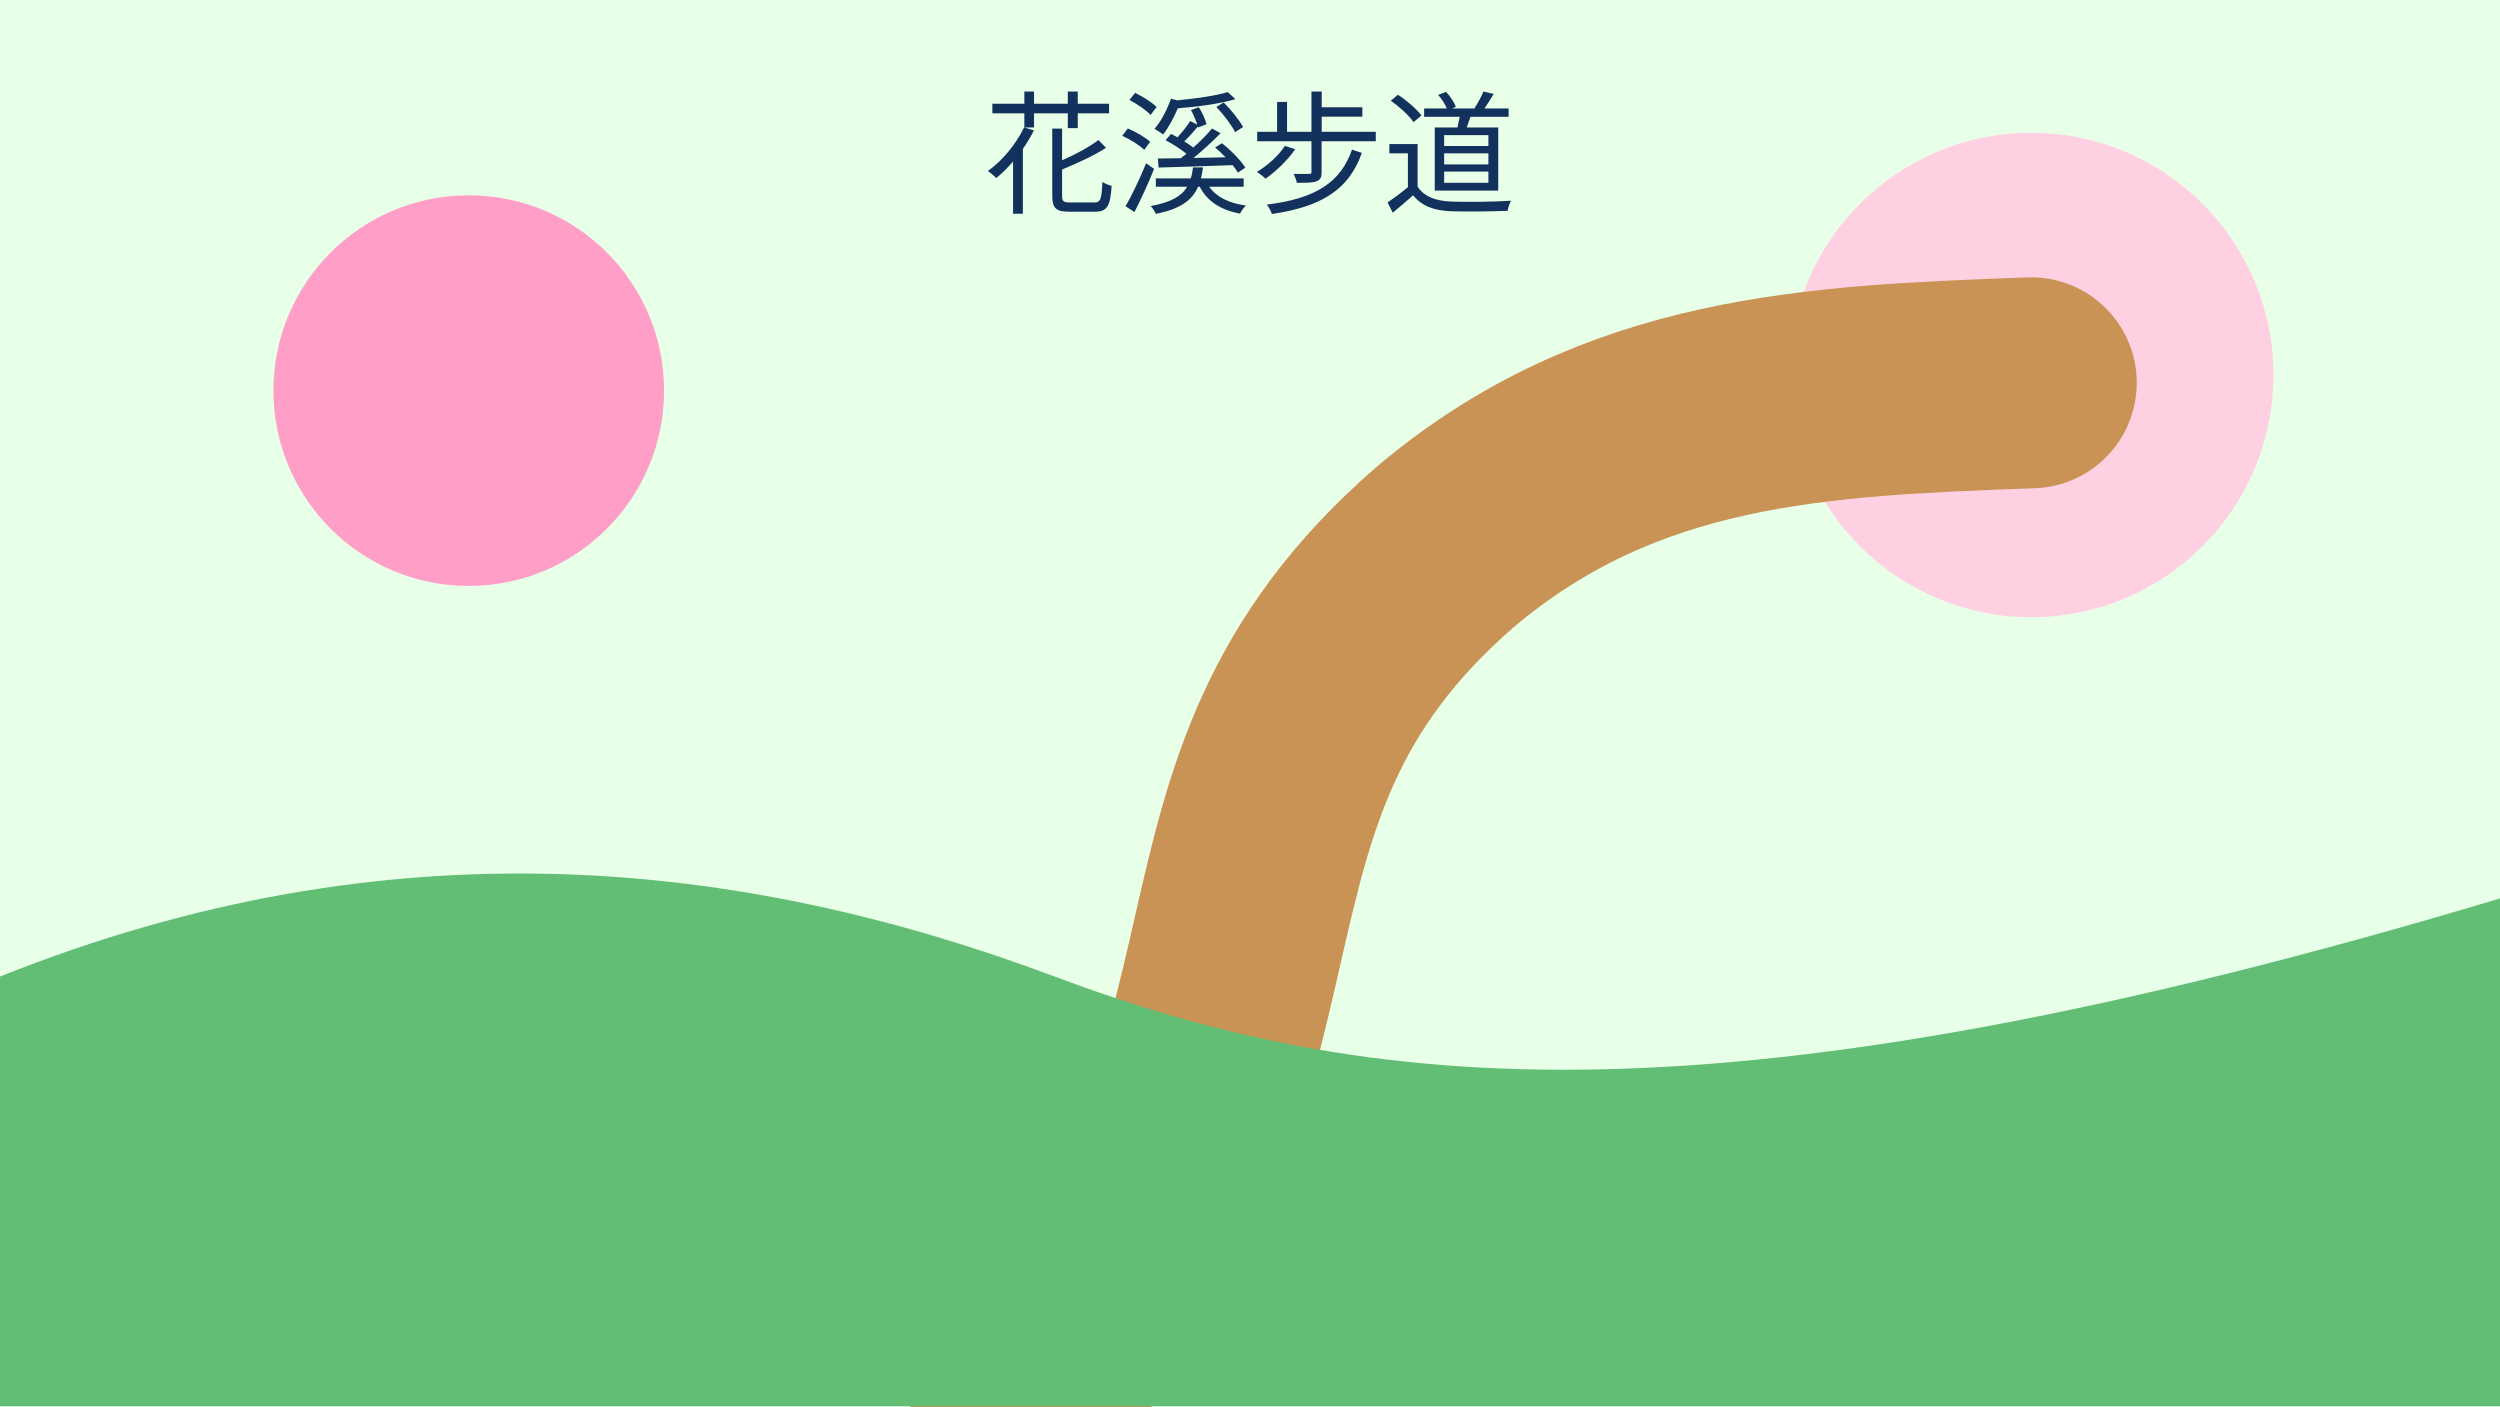
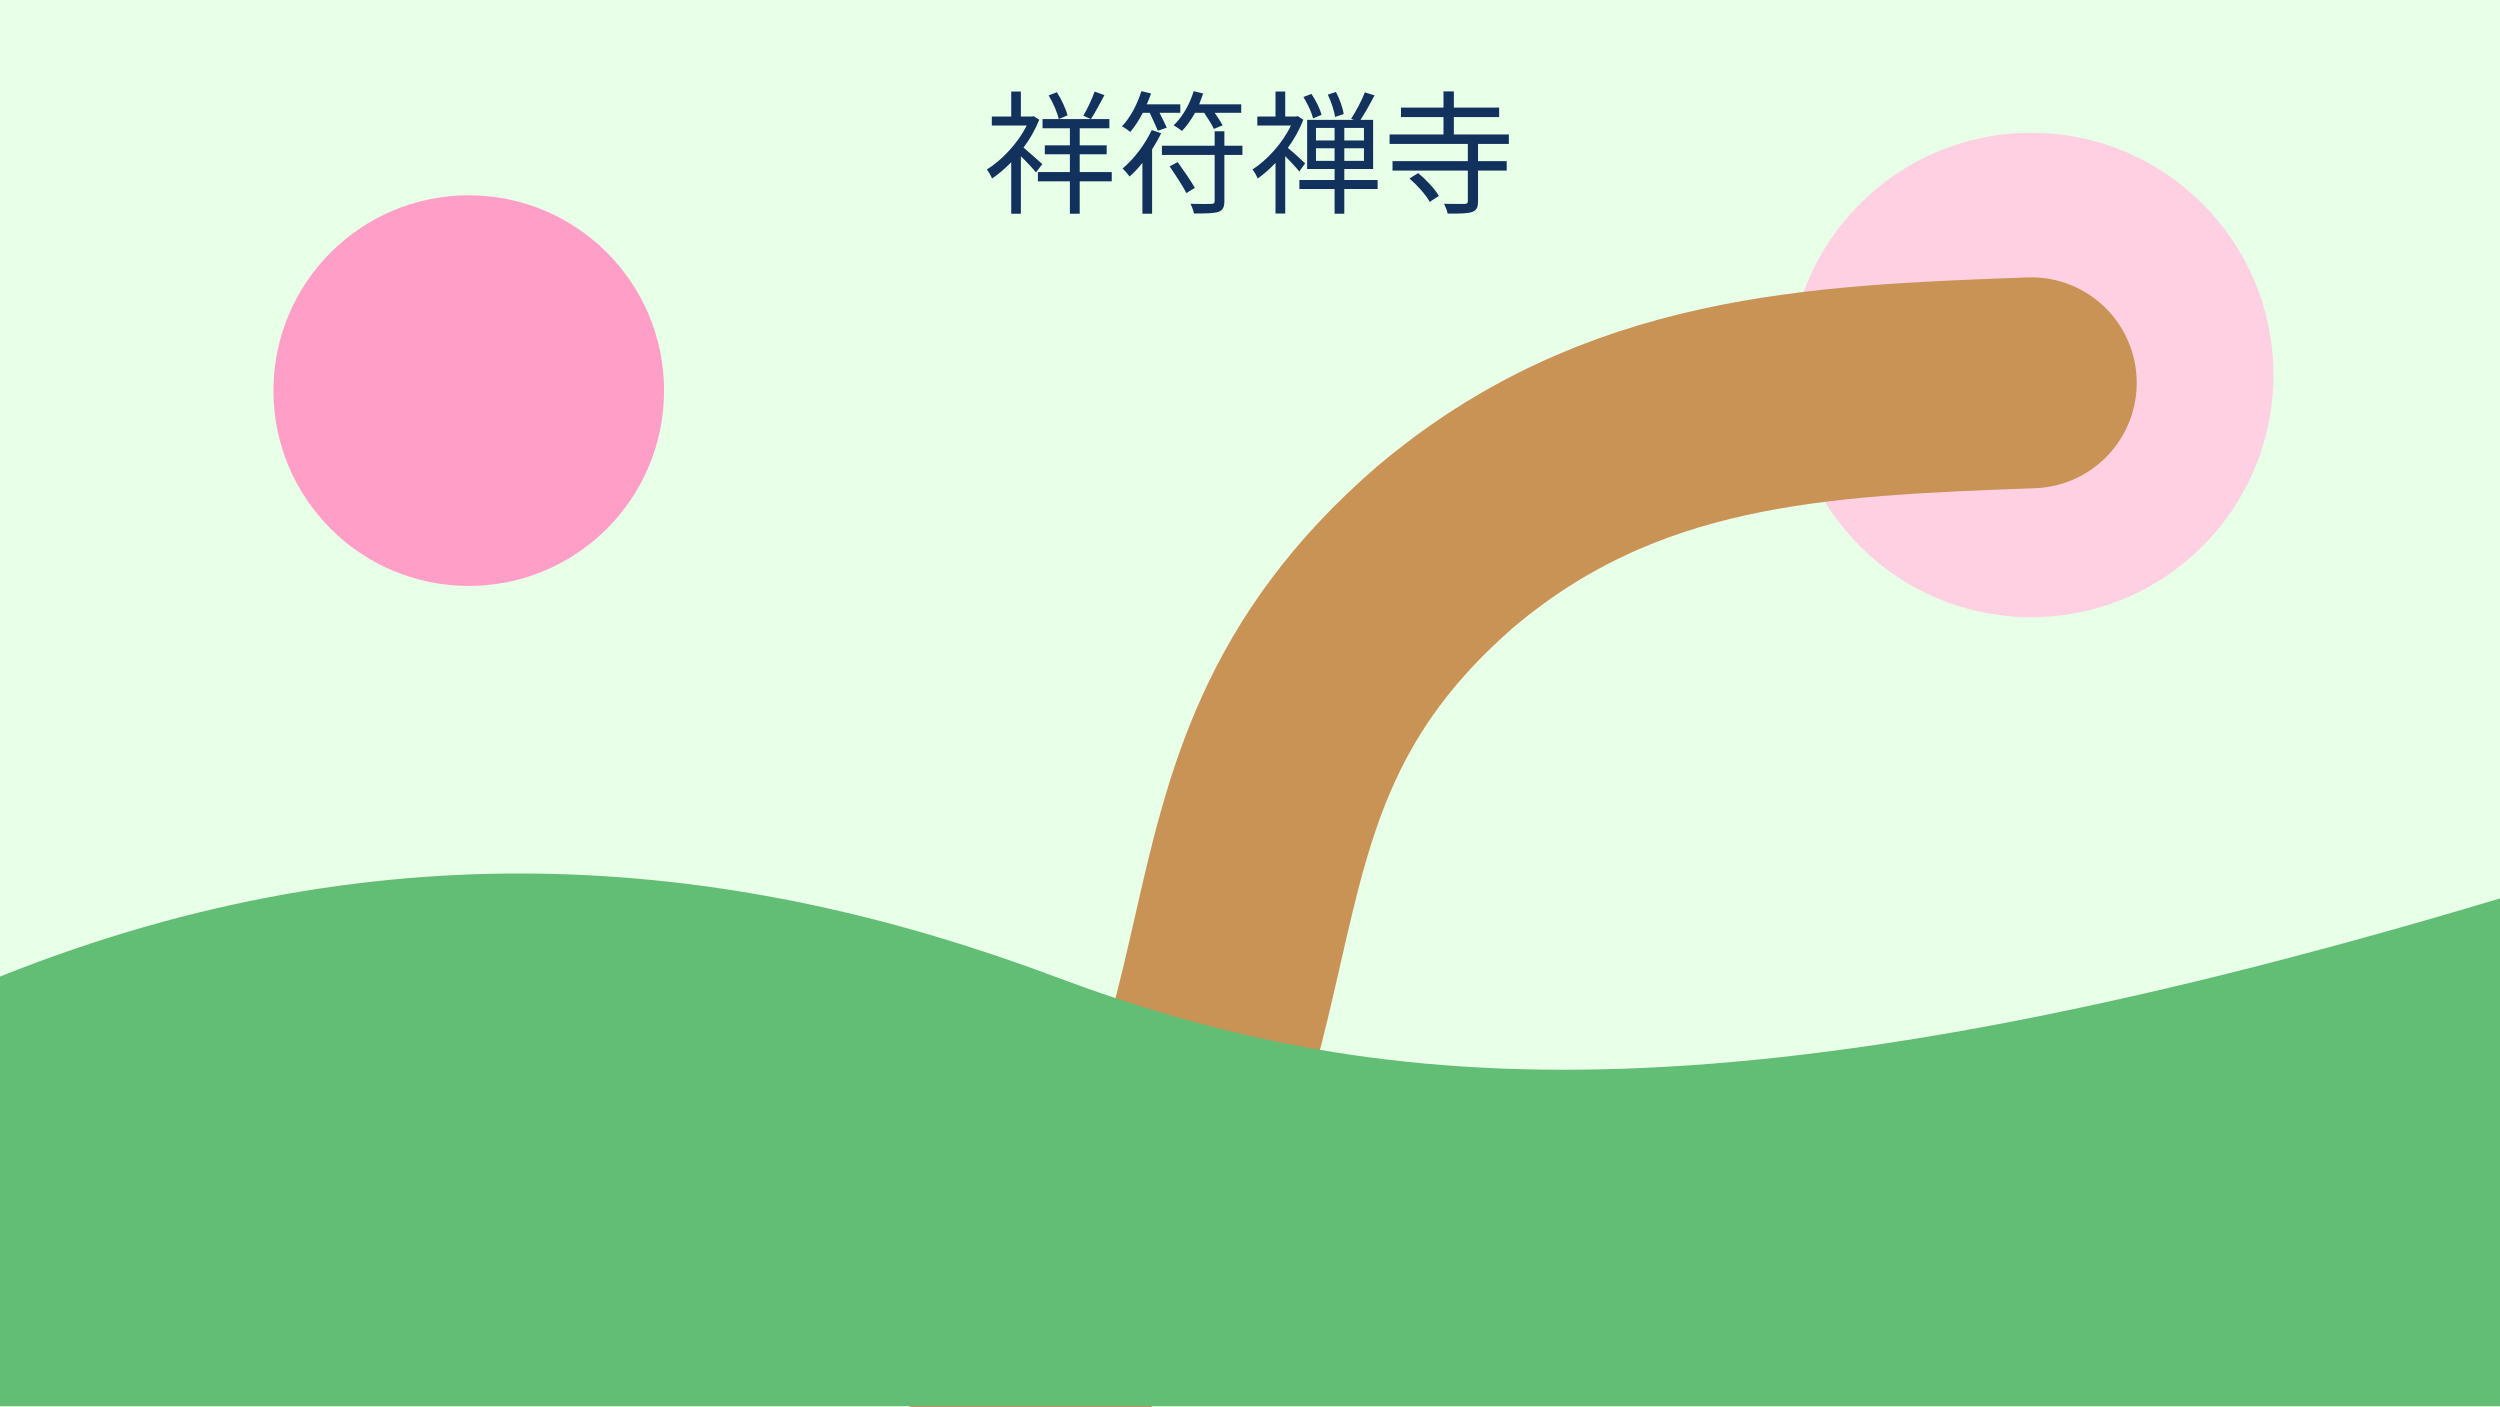
<svg xmlns="http://www.w3.org/2000/svg" width="640" height="360" viewBox="0 0 640 360">
  <rect width="640" height="360" fill="#e8ffe8" />
  <circle cx="120" cy="100" r="50" fill="#ff9ec7" />
  <circle cx="520" cy="96" r="62" fill="#ffd0e1" />
  <path d="M260 360c80-90 35-155 110-220 45-38 95-40 150-42" fill="none" stroke="#c89355" stroke-width="54" stroke-linecap="round" />
  <path d="M0 250c100-40 190-30 270 0s170 40 370-20v130H0z" fill="#62bd75" />
-   <text x="320" y="52" text-anchor="middle" font-size="34" fill="#12325d" font-family="Microsoft YaHei">花溪步道</text>
+   <text x="320" y="52" text-anchor="middle" font-size="34" fill="#12325d" font-family="Microsoft YaHei">祥符禅寺</text>
</svg>
